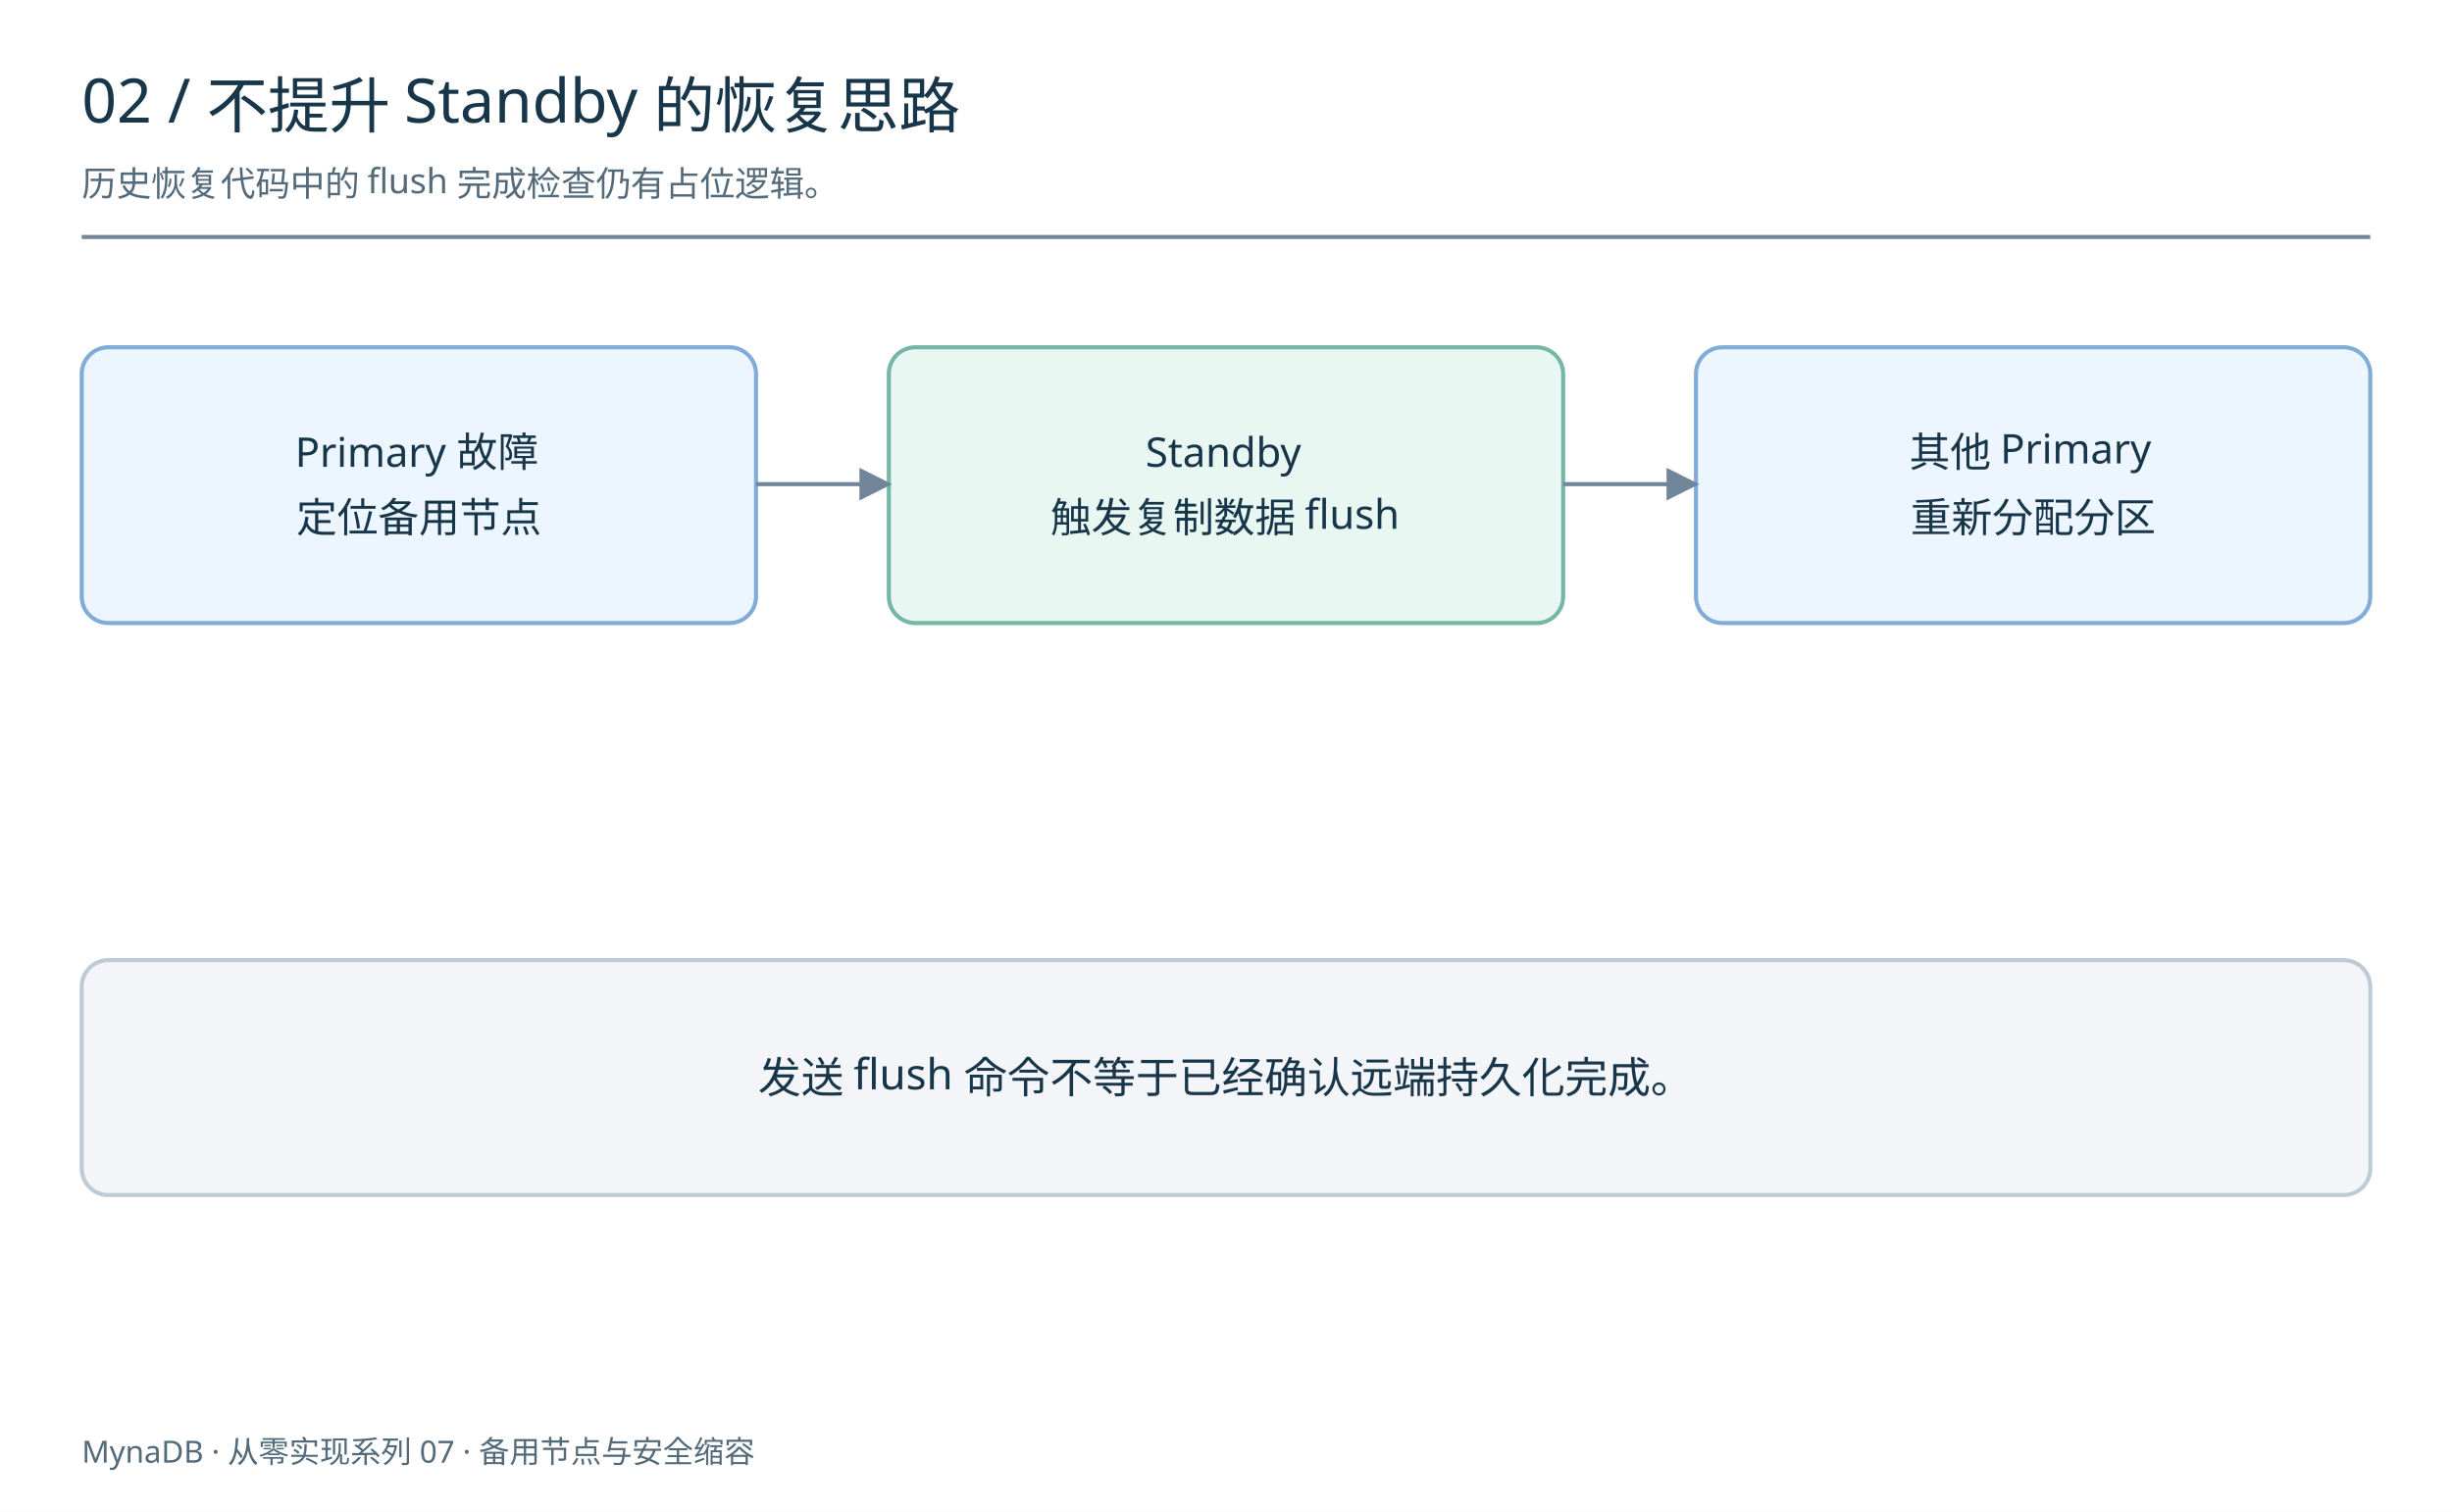
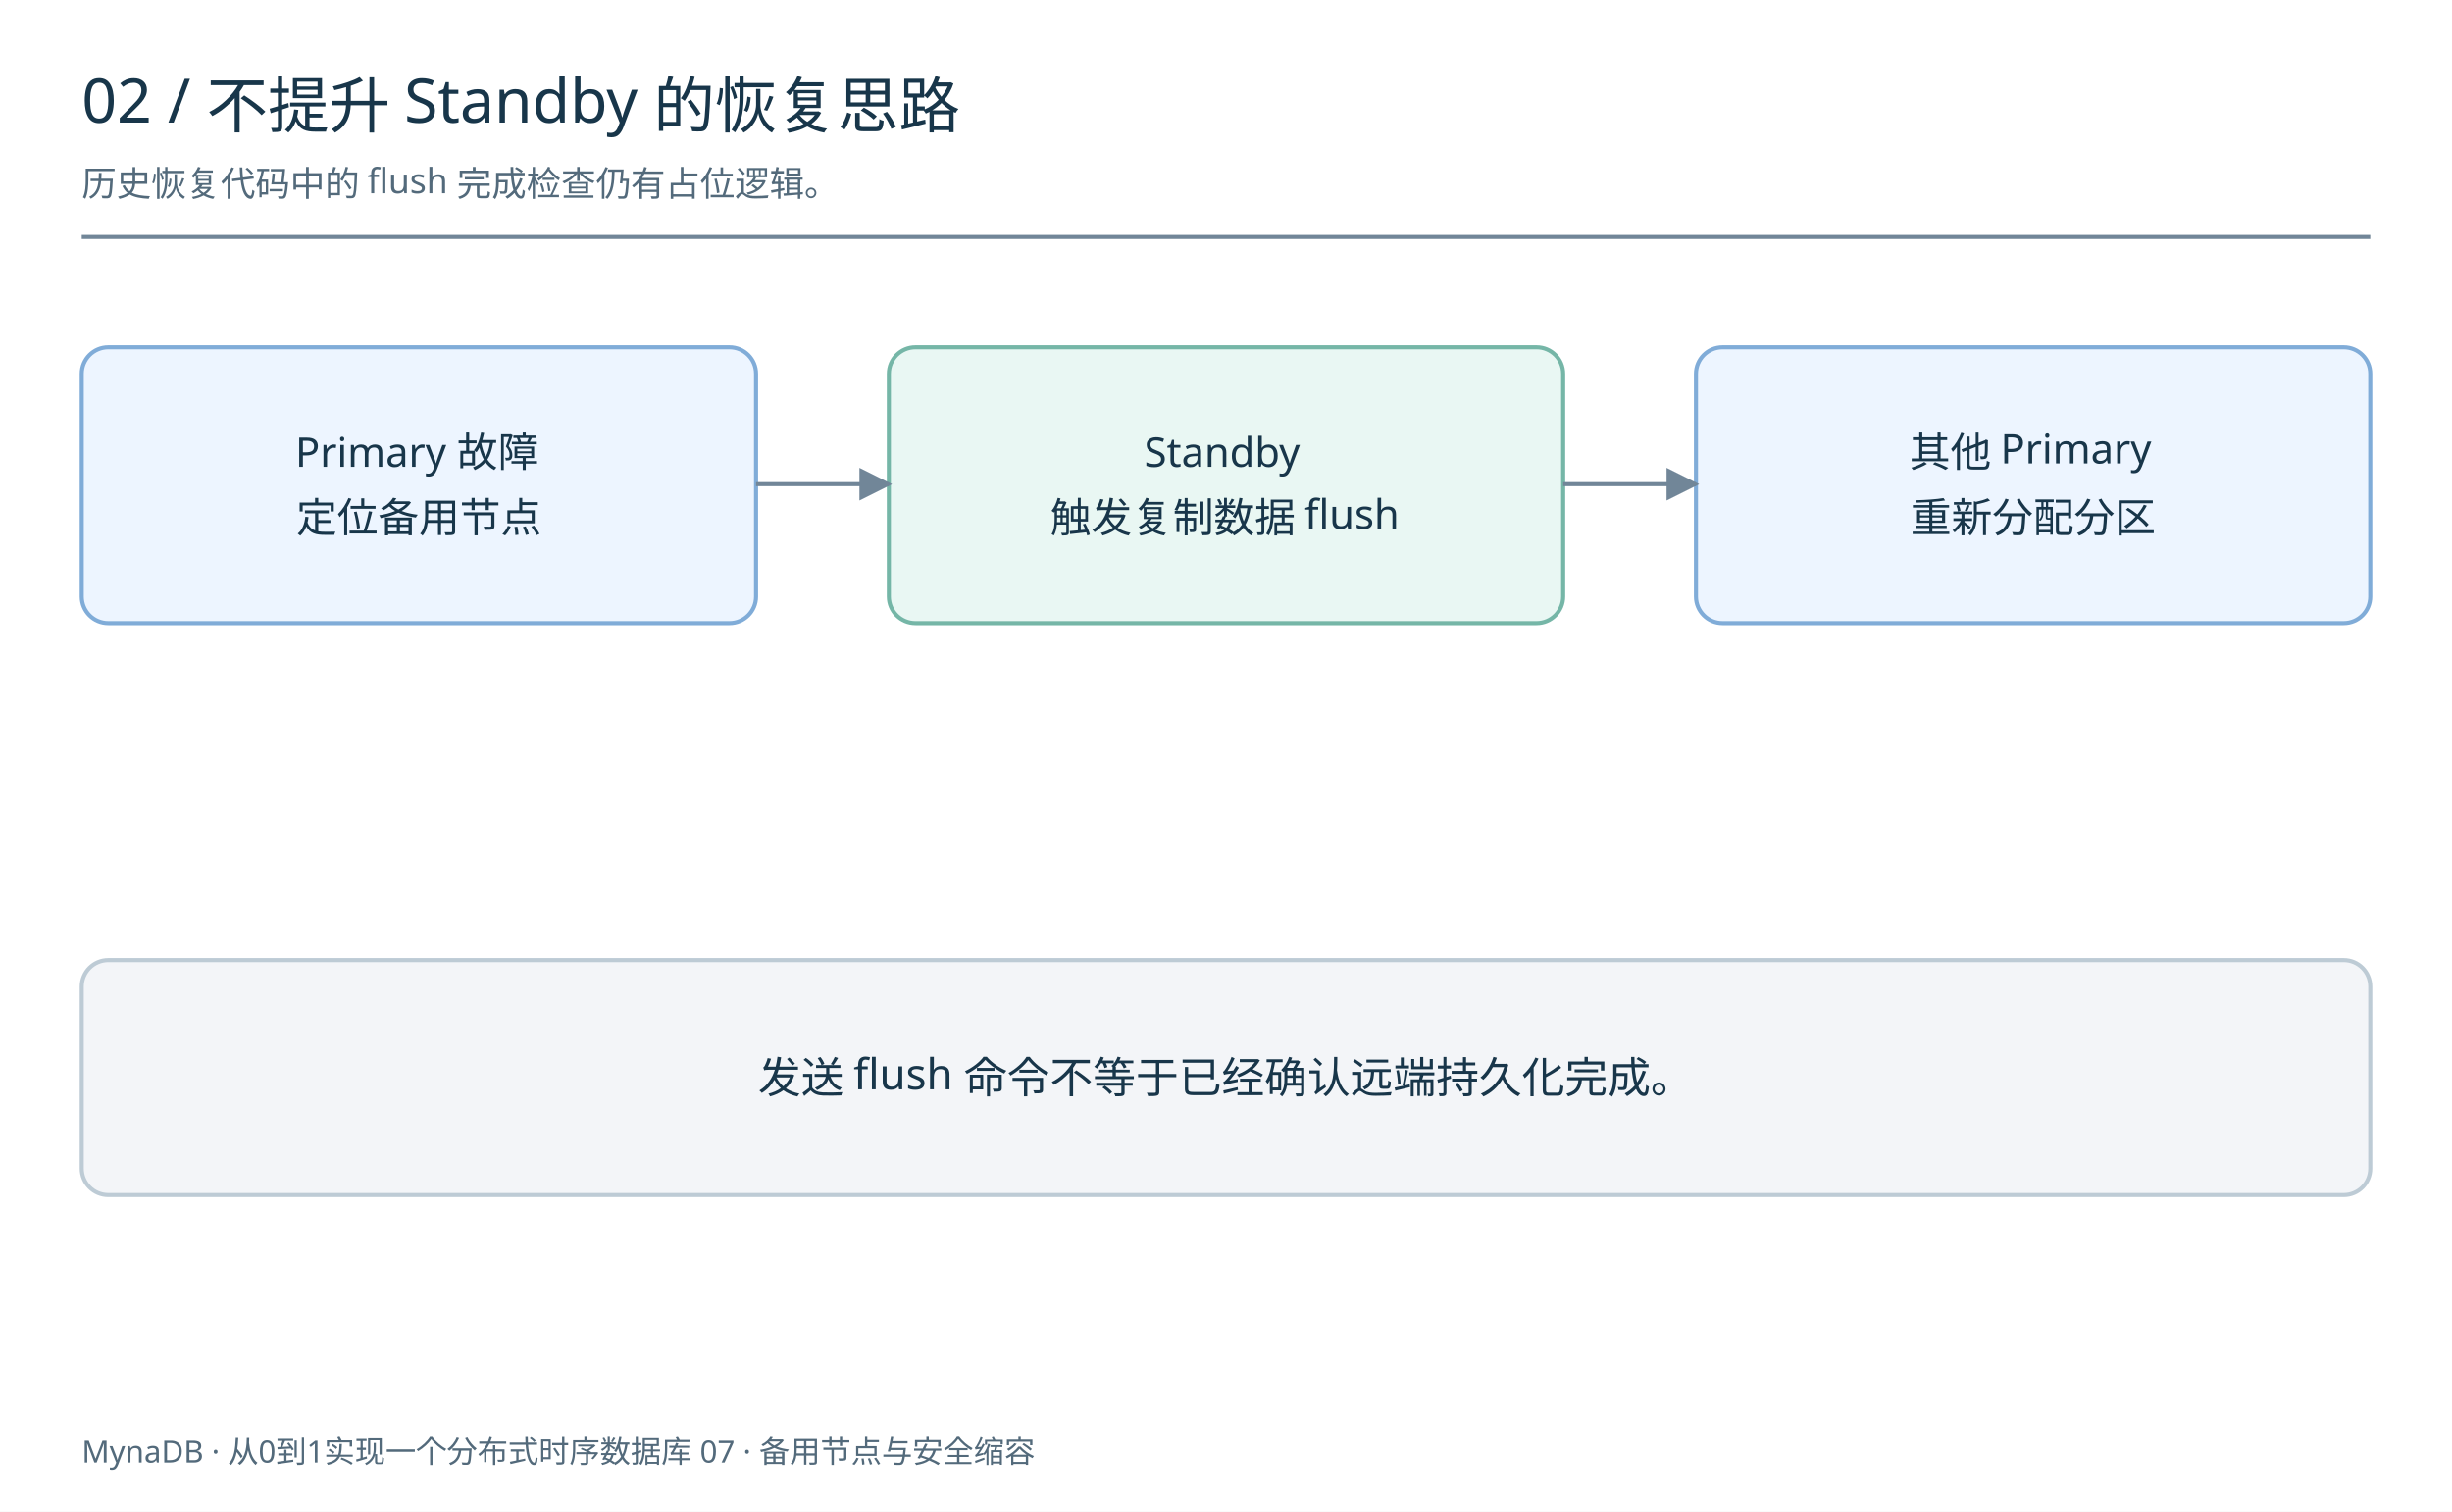
<svg xmlns="http://www.w3.org/2000/svg" width="1200" height="740" viewBox="0 0 1200 740" role="img" aria-labelledby="title desc">
  <defs>
    <marker id="arrow" viewBox="0 0 10 10" refX="9" refY="5" markerWidth="8" markerHeight="8" orient="auto-start-reverse">
      <path d="M0 0L10 5L0 10Z" fill="#718698" />
    </marker>
  </defs>
  <rect width="100%" height="100%" fill="white" />
  <text x="40" y="60" font-family="Noto Sans SC, Microsoft YaHei, PingFang SC, sans-serif" font-size="30" font-weight="500" fill="#18364a">02 / 不提升 Standby 的恢复思路</text>
  <text x="40" y="96" font-family="Noto Sans SC, Microsoft YaHei, PingFang SC, sans-serif" font-size="17" font-weight="500" fill="#536a7b">历史恢复代码中的 flush 完成检查仍有占位逻辑。</text>
  <polyline points="40,116 1160,116" fill="none" stroke="#718698" stroke-width="2" />
-   <text x="40" y="716" font-family="Noto Sans SC, Microsoft YaHei, PingFang SC, sans-serif" font-size="15" font-weight="500" fill="#536a7b">MynaDB · 从零实现系列 07 · 备用节点与安全缩容</text>
+   <text x="40" y="716" font-family="Noto Sans SC, Microsoft YaHei, PingFang SC, sans-serif" font-size="15" font-weight="500" fill="#536a7b">MynaDB · 从0到1实现一个分布式时序数据库 07 · 备用节点与安全缩容</text>
  <rect x="40" y="170" width="330" height="135" rx="13" fill="#edf5ff" stroke="#80acd8" stroke-width="2" />
-   <text x="144.4" y="228.5" font-family="Noto Sans SC, Microsoft YaHei, PingFang SC, sans-serif" font-size="20" font-weight="500" fill="#18364a">Primary 故障</text>
+   <text x="144.5" y="228.5" font-family="Noto Sans SC, Microsoft YaHei, PingFang SC, sans-serif" font-size="20" font-weight="500" fill="#18364a">Primary 故障</text>
  <text x="145.0" y="260.5" font-family="Noto Sans SC, Microsoft YaHei, PingFang SC, sans-serif" font-size="20" font-weight="500" fill="#18364a">定位备用节点</text>
  <rect x="435" y="170" width="330" height="135" rx="13" fill="#e9f7f3" stroke="#75b6a7" stroke-width="2" />
-   <text x="560.6" y="228.5" font-family="Noto Sans SC, Microsoft YaHei, PingFang SC, sans-serif" font-size="20" font-weight="500" fill="#18364a">Standby</text>
-   <text x="514.1" y="260.5" font-family="Noto Sans SC, Microsoft YaHei, PingFang SC, sans-serif" font-size="20" font-weight="500" fill="#18364a">触发复制数据 flush</text>
+   <text x="560.0" y="228.5" font-family="Noto Sans SC, Microsoft YaHei, PingFang SC, sans-serif" font-size="20" font-weight="500" fill="#18364a">Standby</text>
+   <text x="514.0" y="260.5" font-family="Noto Sans SC, Microsoft YaHei, PingFang SC, sans-serif" font-size="20" font-weight="500" fill="#18364a">触发复制数据 flush</text>
  <rect x="830" y="170" width="330" height="135" rx="13" fill="#edf5ff" stroke="#80acd8" stroke-width="2" />
-   <text x="934.4" y="228.5" font-family="Noto Sans SC, Microsoft YaHei, PingFang SC, sans-serif" font-size="20" font-weight="500" fill="#18364a">其他 Primary</text>
+   <text x="934.5" y="228.5" font-family="Noto Sans SC, Microsoft YaHei, PingFang SC, sans-serif" font-size="20" font-weight="500" fill="#18364a">其他 Primary</text>
  <text x="935.0" y="260.5" font-family="Noto Sans SC, Microsoft YaHei, PingFang SC, sans-serif" font-size="20" font-weight="500" fill="#18364a">重新分配分区</text>
  <polyline points="370,237 435,237" fill="none" stroke="#718698" stroke-width="2" marker-end="url(#arrow)" />
  <polyline points="765,237 830,237" fill="none" stroke="#718698" stroke-width="2" marker-end="url(#arrow)" />
  <rect x="40" y="470" width="1120" height="115" rx="13" fill="#f3f5f8" stroke="#bdcbd5" stroke-width="2" />
  <text x="371.0" y="535.0" font-family="Noto Sans SC, Microsoft YaHei, PingFang SC, sans-serif" font-size="21" font-weight="500" fill="#18364a">发送 flush 命令不等于已经确认远端持久化完成。</text>
</svg>
